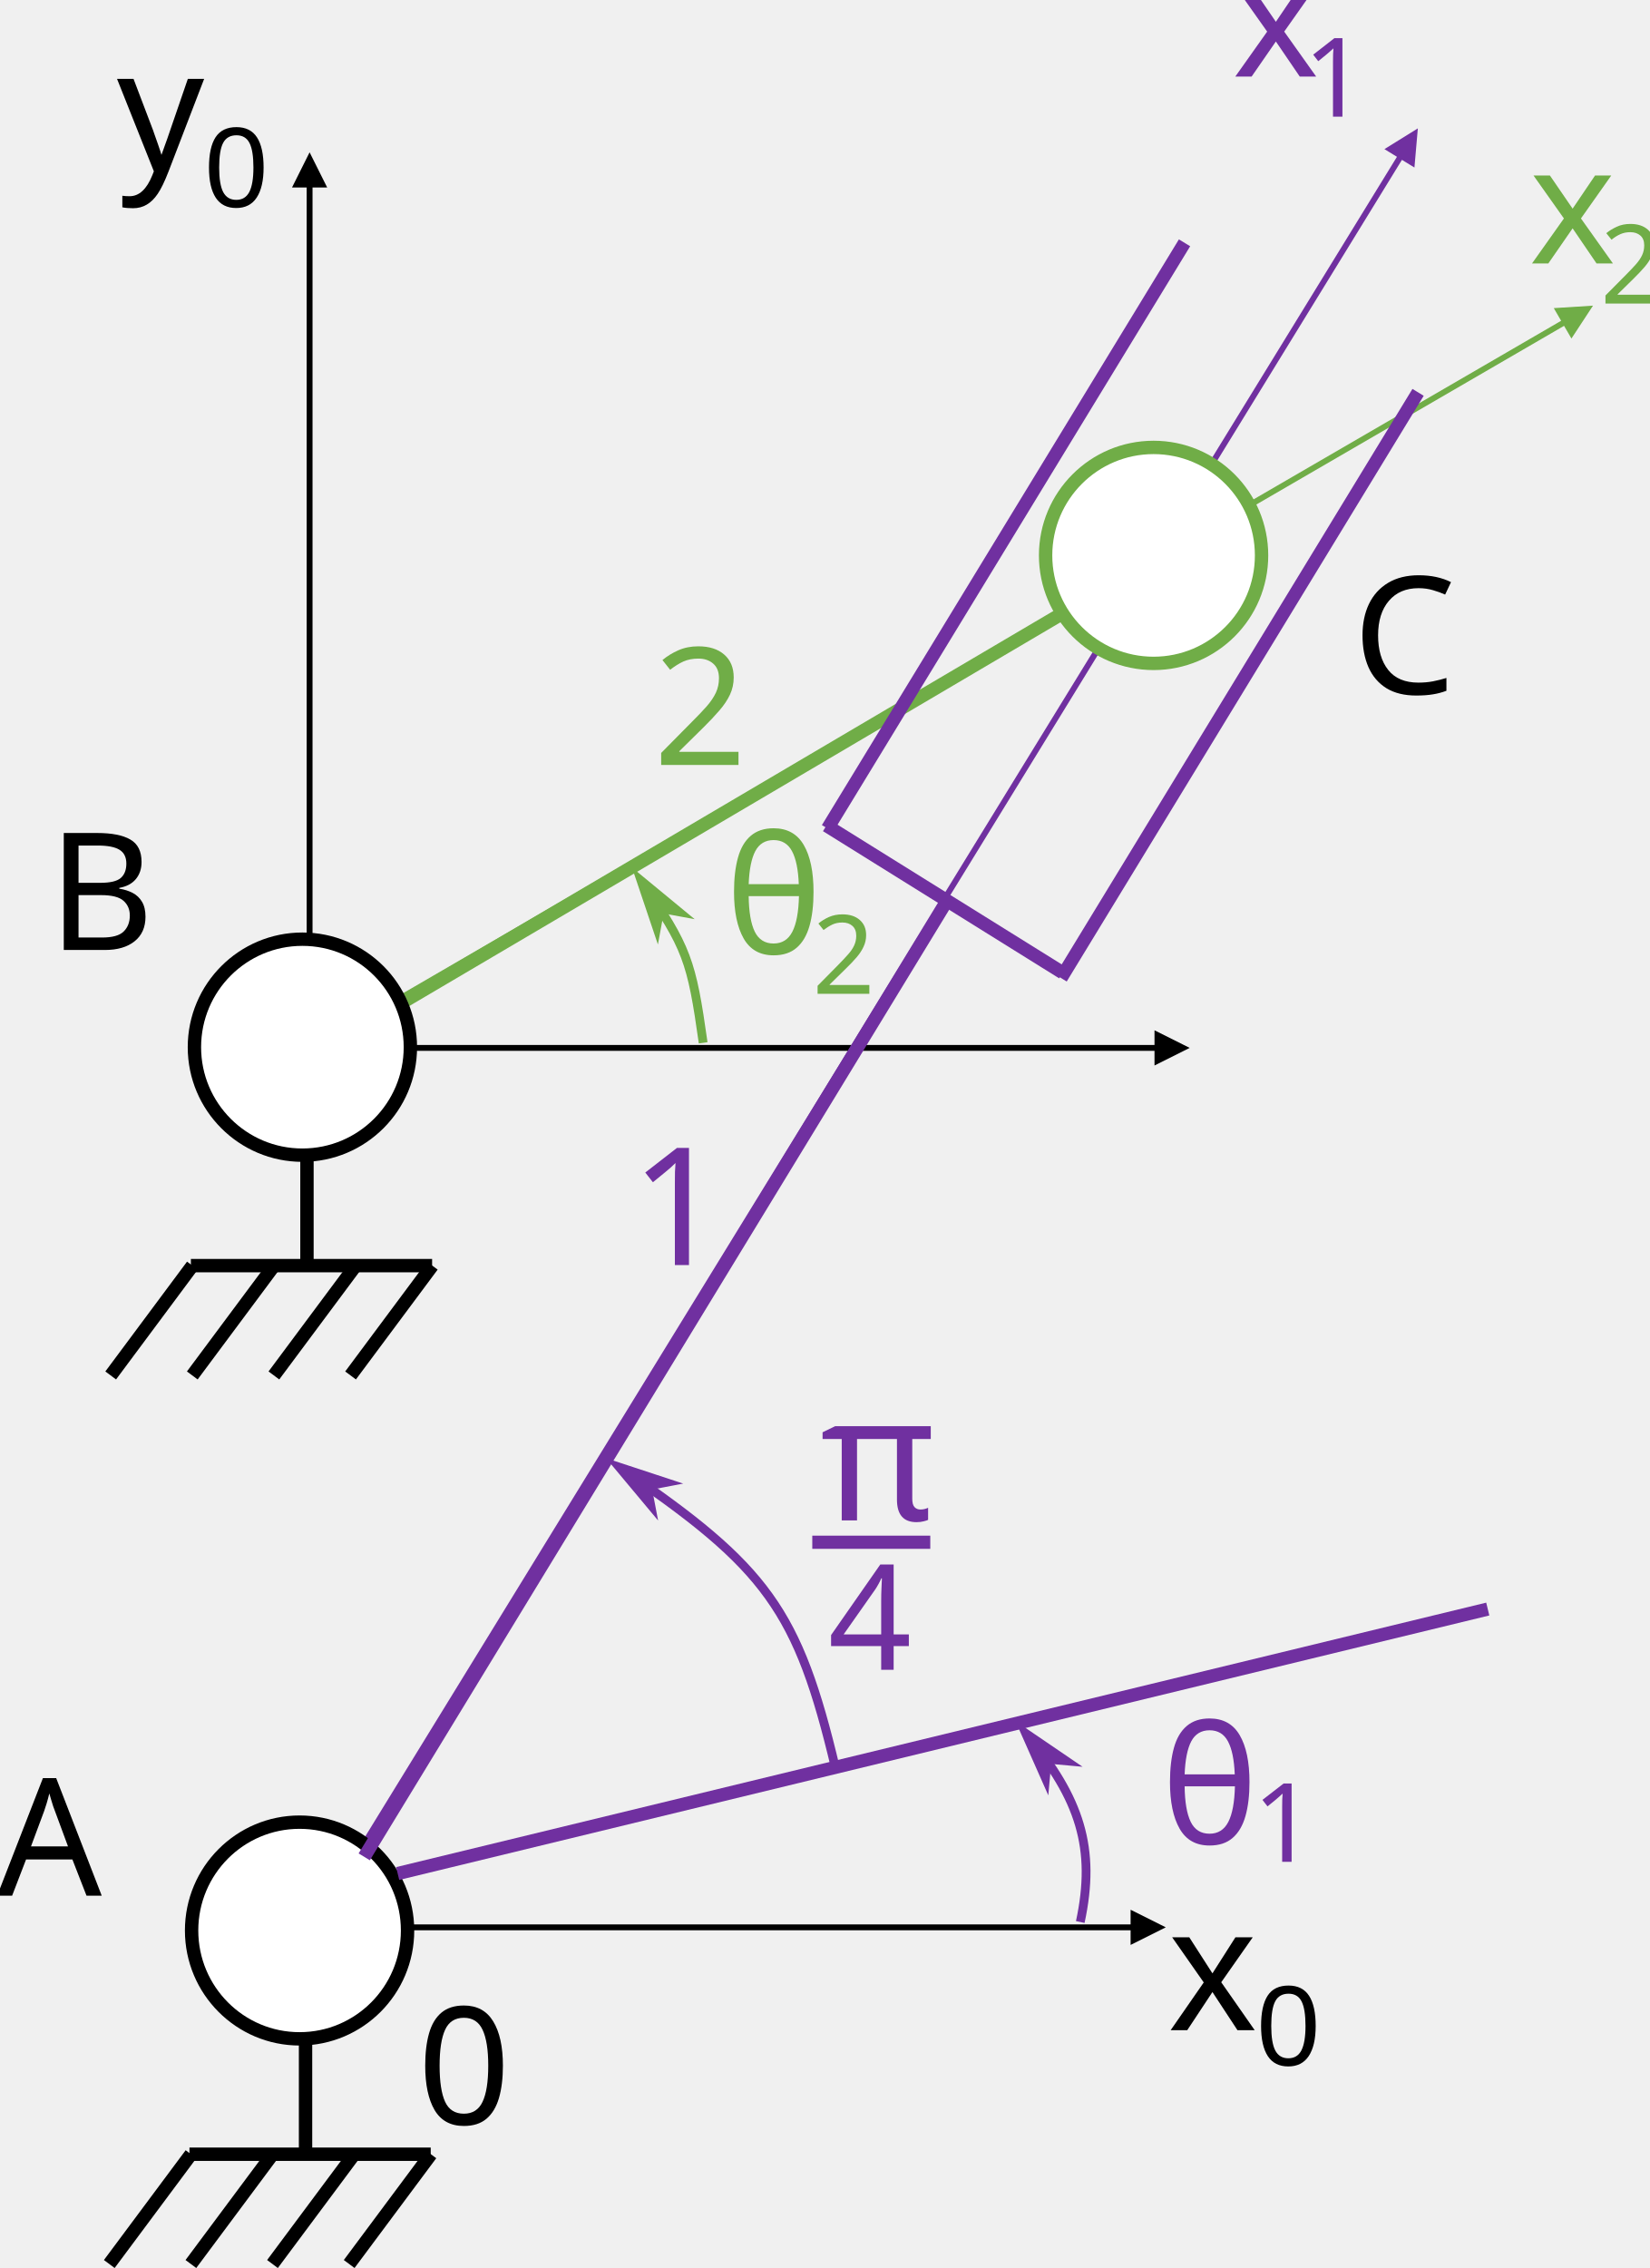
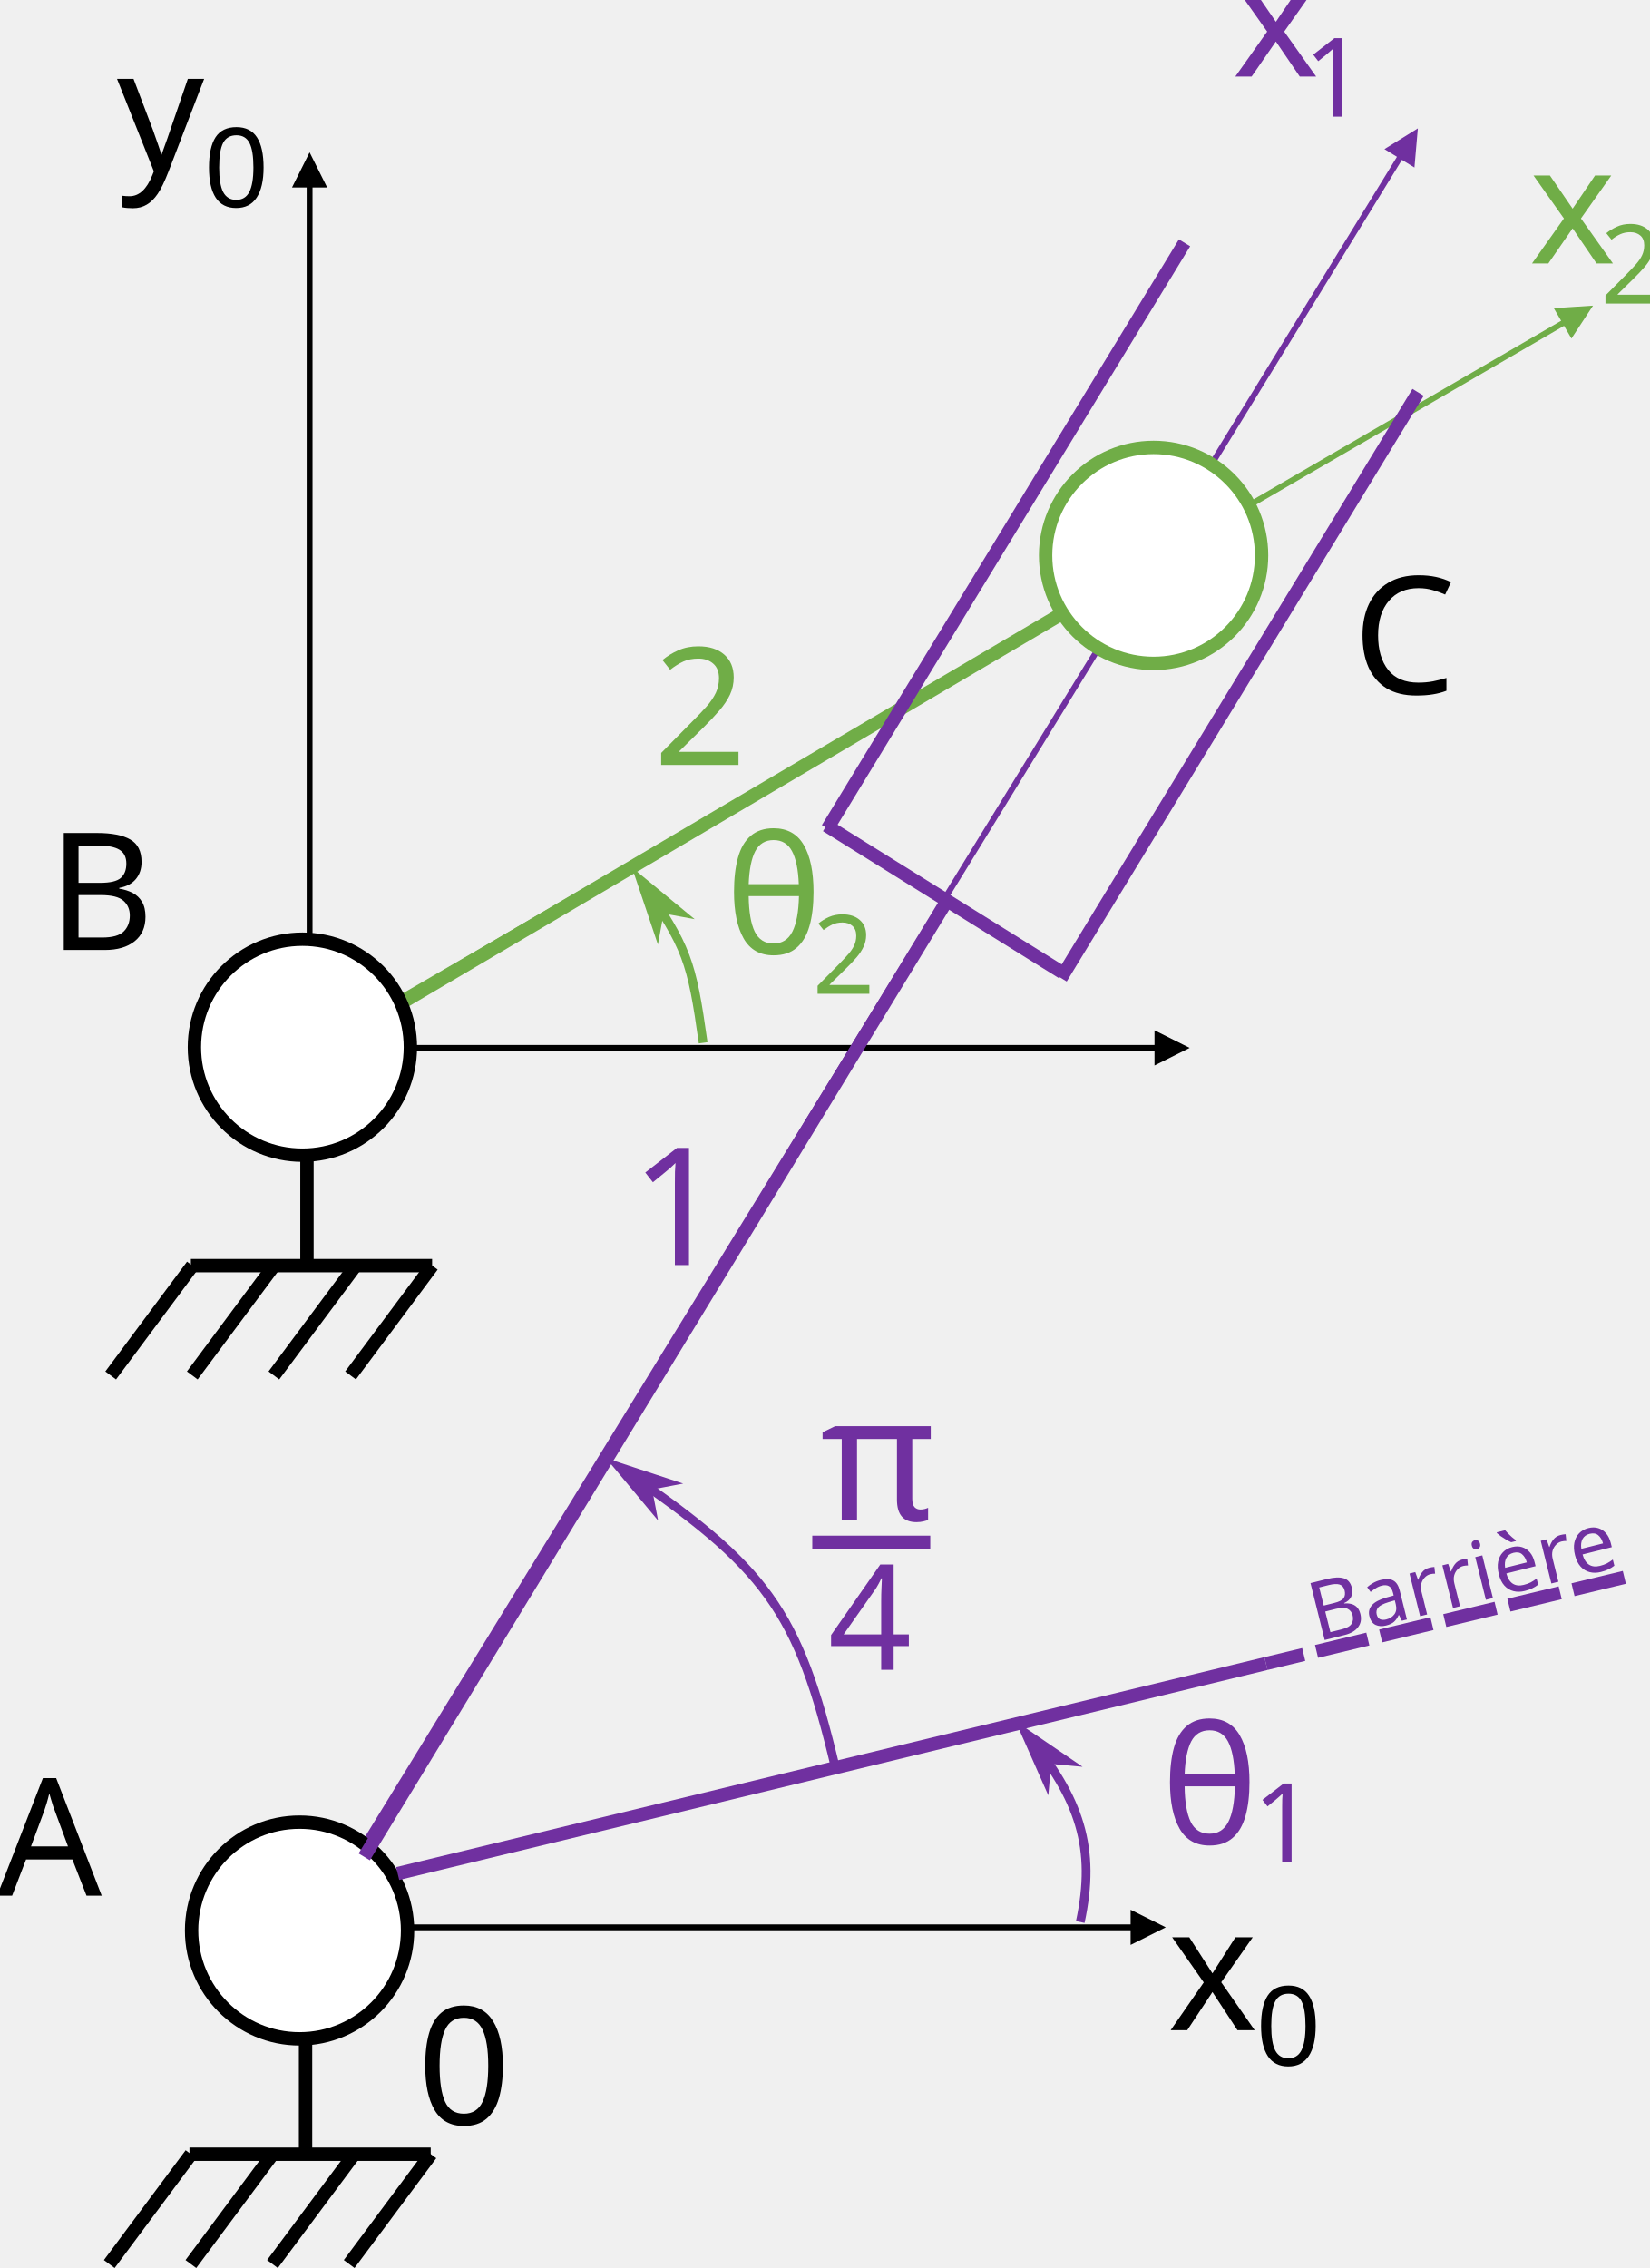
<svg xmlns="http://www.w3.org/2000/svg" version="1.1" id="svg2" xml:space="preserve" width="375.225" height="515.786" viewBox="0 0 375.225 515.786">
  <defs id="defs6">
    <marker style="overflow:visible" id="marker5790" refX="0.0" refY="0.0" orient="auto">
      <path transform="scale(0.4) translate(10,0)" style="fill-rule:evenodd;stroke:#7030a0;stroke-width:1pt;stroke-opacity:1;fill:#7030a0;fill-opacity:1" d="M 0.0,0.0 L 5.0,-5.0 L -12.5,0.0 L 5.0,5.0 L 0.0,0.0 z " id="path5788" />
    </marker>
    <marker orient="auto" refY="0.0" refX="0.0" id="marker5726" style="overflow:visible">
      <path id="path5724" d="M 0.0,0.0 L 5.0,-5.0 L -12.5,0.0 L 5.0,5.0 L 0.0,0.0 z " style="fill-rule:evenodd;stroke:#7030a0;stroke-width:1pt;stroke-opacity:1;fill:#7030a0;fill-opacity:1" transform="scale(0.4) translate(10,0)" />
    </marker>
    <marker style="overflow:visible" id="marker5668" refX="0.0" refY="0.0" orient="auto">
      <path transform="scale(0.2) translate(6,0)" style="fill-rule:evenodd;stroke:#7030a0;stroke-width:1pt;stroke-opacity:1;fill:#7030a0;fill-opacity:1" d="M 0.0,0.0 L 5.0,-5.0 L -12.5,0.0 L 5.0,5.0 L 0.0,0.0 z " id="path5666" />
    </marker>
    <marker orient="auto" refY="0.0" refX="0.0" id="Arrow1Mstart" style="overflow:visible">
      <path id="path1106" d="M 0.0,0.0 L 5.0,-5.0 L -12.5,0.0 L 5.0,5.0 L 0.0,0.0 z " style="fill-rule:evenodd;stroke:#70ad47;stroke-width:1pt;stroke-opacity:1;fill:#70ad47;fill-opacity:1" transform="scale(0.4) translate(10,0)" />
    </marker>
    <marker orient="auto" refY="0.0" refX="0.0" id="Arrow1Lstart" style="overflow:visible">
      <path id="path1100" d="M 0.0,0.0 L 5.0,-5.0 L -12.5,0.0 L 5.0,5.0 L 0.0,0.0 z " style="fill-rule:evenodd;stroke:#7030a0;stroke-width:1pt;stroke-opacity:1;fill:#7030a0;fill-opacity:1" transform="scale(0.8) translate(12.5,0)" />
    </marker>
    <marker orient="auto" refY="0.0" refX="0.0" id="Arrow1Lend" style="overflow:visible;">
      <path id="path1103" d="M 0.0,0.0 L 5.0,-5.0 L -12.5,0.0 L 5.0,5.0 L 0.0,0.0 z " style="fill-rule:evenodd;stroke:#000000;stroke-width:1pt;stroke-opacity:1;fill:#000000;fill-opacity:1" transform="scale(0.8) rotate(180) translate(12.5,0)" />
    </marker>
    <clipPath clipPathUnits="userSpaceOnUse" id="clipPath32">
      <path d="M 0,0 H 282 V 387 H 0 Z" id="path30" />
    </clipPath>
    <clipPath clipPathUnits="userSpaceOnUse" id="clipPath48">
      <path d="M 0,0 H 282 V 387 H 0 Z" id="path46" />
    </clipPath>
    <clipPath clipPathUnits="userSpaceOnUse" id="clipPath128">
      <path d="M 0,0 H 282 V 387 H 0 Z" id="path126" />
    </clipPath>
    <clipPath clipPathUnits="userSpaceOnUse" id="clipPath144">
      <path d="M 0,0 H 282 V 387 H 0 Z" id="path142" />
    </clipPath>
    <clipPath clipPathUnits="userSpaceOnUse" id="clipPath160">
      <path d="M 0,0 H 282 V 387 H 0 Z" id="path158" />
    </clipPath>
    <clipPath clipPathUnits="userSpaceOnUse" id="clipPath176">
      <path d="M 0,0 H 282 V 387 H 0 Z" id="path174" />
    </clipPath>
    <clipPath clipPathUnits="userSpaceOnUse" id="clipPath192">
      <path d="M 0,0 H 282 V 387 H 0 Z" id="path190" />
    </clipPath>
    <clipPath clipPathUnits="userSpaceOnUse" id="clipPath208">
      <path d="M 0,0 H 282 V 387 H 0 Z" id="path206" />
    </clipPath>
    <clipPath clipPathUnits="userSpaceOnUse" id="clipPath224">
      <path d="M 0,0 H 282 V 387 H 0 Z" id="path222" />
    </clipPath>
    <clipPath clipPathUnits="userSpaceOnUse" id="clipPath240">
      <path d="M 0,0 H 282 V 387 H 0 Z" id="path238" />
    </clipPath>
    <clipPath clipPathUnits="userSpaceOnUse" id="clipPath258">
      <path d="M 0,0 H 282 V 387 H 0 Z" id="path256" />
    </clipPath>
    <clipPath clipPathUnits="userSpaceOnUse" id="clipPath274">
      <path d="M 0,0 H 282 V 387 H 0 Z" id="path272" />
    </clipPath>
    <clipPath clipPathUnits="userSpaceOnUse" id="clipPath292">
      <path d="M 0,0 H 282 V 387 H 0 Z" id="path290" />
    </clipPath>
    <clipPath clipPathUnits="userSpaceOnUse" id="clipPath308">
      <path d="M 0,0 H 282 V 387 H 0 Z" id="path306" />
    </clipPath>
    <clipPath clipPathUnits="userSpaceOnUse" id="clipPath324">
      <path d="M 0,0 H 282 V 387 H 0 Z" id="path322" />
    </clipPath>
    <clipPath clipPathUnits="userSpaceOnUse" id="clipPath340">
      <path d="M 0,0 H 282 V 387 H 0 Z" id="path338" />
    </clipPath>
    <clipPath clipPathUnits="userSpaceOnUse" id="clipPath356">
      <path d="M 0,0 H 282 V 387 H 0 Z" id="path354" />
    </clipPath>
    <clipPath clipPathUnits="userSpaceOnUse" id="clipPath372">
      <path d="M 0,0 H 282 V 387 H 0 Z" id="path370" />
    </clipPath>
    <clipPath clipPathUnits="userSpaceOnUse" id="clipPath324-3">
      <path d="M 0,0 H 282 V 387 H 0 Z" id="path322-6" />
    </clipPath>
    <clipPath clipPathUnits="userSpaceOnUse" id="clipPath324-9">
      <path d="M 0,0 H 282 V 387 H 0 Z" id="path322-1" />
    </clipPath>
    <marker orient="auto" refY="0" refX="0" id="Arrow1Lstart-6" style="overflow:visible">
      <path id="path1100-2" d="M 0,0 5,-5 -12.5,0 5,5 Z" style="fill:#7030a0;fill-opacity:1;fill-rule:evenodd;stroke:#7030a0;stroke-width:1pt;stroke-opacity:1" transform="matrix(0.8,0,0,0.8,10,0)" />
    </marker>
    <marker orient="auto" refY="0" refX="0" id="Arrow1Lstart-6-1" style="overflow:visible">
      <path id="path1100-2-8" d="M 0,0 5,-5 -12.5,0 5,5 Z" style="fill:#70ad47;fill-opacity:1;fill-rule:evenodd;stroke:#70ad47;stroke-width:1pt;stroke-opacity:1" transform="matrix(0.8,0,0,0.8,10,0)" />
    </marker>
+     <clipPath clipPathUnits="userSpaceOnUse" id="clipPath324-9-3">
+       <path d="M 0,0 H 282 V 387 H 0 Z" id="path322-1-6" />
+     </clipPath>
  </defs>
  <g id="g10" transform="matrix(1.333333,0,0,1.333333,0,1.0894652e-5)">
    <path id="path14" style="fill:#000000;fill-opacity:1;fill-rule:nonzero;stroke:none" d="M 52.313,177.102 V 30.98 h 1 v 146.122 z m -2.5,-145.122 3,-6 3,6 z" />
    <path id="path16" style="fill:#000000;fill-opacity:1;fill-rule:nonzero;stroke:none" d="m 51.82,178.234 h 146.121 v 1 H 51.82 Z m 145.121,-2.5 6,3 -6,3 z" />
    <path id="path18" style="fill:#000000;fill-opacity:1;fill-rule:nonzero;stroke:none" d="m 47.742,328.234 h 146.121 v 1 H 47.742 Z m 145.121,-2.5 6,3 -6,3 z" />
    <path id="path20" style="fill:#7030a0;fill-opacity:1;fill-rule:nonzero;stroke:none" d="M 53.211,329.953 239.672,26.414 238.82,25.895 52.352,329.43 Z m 188.07,-301.379 0.582,-6.679 -5.699,3.539 z" />
    <path id="path22" style="fill:#70ad47;fill-opacity:1;fill-rule:nonzero;stroke:none" d="M 52.313,180.102 267.672,55.074 267.172,54.211 51.813,179.242 Z m 215.75,-122.36 3.679,-5.609 -6.691,0.422 z" />
    <g id="g24">
      <g id="g26">
        <g clip-path="url(#clipPath32)" id="g28">
          <g id="g34">
            <text id="text38" style="font-variant:normal;font-weight:normal;font-size:27.984px;font-family:Calibri;-inkscape-font-specification:Calibri;writing-mode:lr-tb;fill:#70ad47;fill-opacity:1;fill-rule:nonzero;stroke:none" transform="translate(260.8422,44.93285)">
              <tspan id="tspan36" y="0" x="0">x</tspan>
            </text>
          </g>
        </g>
      </g>
    </g>
    <g id="g40">
      <g id="g42">
        <g clip-path="url(#clipPath48)" id="g44">
          <g id="g50">
            <text id="text54" style="font-variant:normal;font-weight:normal;font-size:18.744px;font-family:Calibri;-inkscape-font-specification:Calibri;writing-mode:lr-tb;fill:#70ad47;fill-opacity:1;fill-rule:nonzero;stroke:none" transform="translate(272.9622,51.77285)">
              <tspan id="tspan52" y="0" x="0">2</tspan>
            </text>
          </g>
        </g>
      </g>
    </g>
    <g transform="scale(1,-1)" id="g56">
      <path id="path58" style="fill:none;stroke:#70ad47;stroke-width:2.28;stroke-linecap:butt;stroke-linejoin:miter;stroke-miterlimit:10;stroke-dasharray:none;stroke-opacity:1" d="M 194.453,-96.832 52.363,-180.555" />
    </g>
    <g transform="scale(1,-1)" id="g60">
      <path id="path62" style="fill:none;stroke:#000000;stroke-width:2.28;stroke-linecap:butt;stroke-linejoin:miter;stroke-miterlimit:10;stroke-dasharray:none;stroke-opacity:1" d="m 52.363,-197.152 v -18.289" />
    </g>
    <g transform="scale(1,-1)" id="g64">
      <path id="path66" style="fill:none;stroke:#000000;stroke-width:2.28;stroke-linecap:butt;stroke-linejoin:miter;stroke-miterlimit:10;stroke-dasharray:none;stroke-opacity:1" d="M 73.711,-215.871 H 32.563" />
    </g>
    <g transform="scale(1,-1)" id="g68">
      <path id="path70" style="fill:none;stroke:#000000;stroke-width:2.28;stroke-linecap:butt;stroke-linejoin:miter;stroke-miterlimit:10;stroke-dasharray:none;stroke-opacity:1" d="M 32.82,-215.871 18.883,-234.602" />
    </g>
    <g transform="scale(1,-1)" id="g72">
      <path id="path74" style="fill:none;stroke:#000000;stroke-width:2.28;stroke-linecap:butt;stroke-linejoin:miter;stroke-miterlimit:10;stroke-dasharray:none;stroke-opacity:1" d="M 46.742,-215.871 32.801,-234.602" />
    </g>
    <g transform="scale(1,-1)" id="g76">
      <path id="path78" style="fill:none;stroke:#000000;stroke-width:2.28;stroke-linecap:butt;stroke-linejoin:miter;stroke-miterlimit:10;stroke-dasharray:none;stroke-opacity:1" d="M 60.664,-215.871 46.723,-234.602" />
    </g>
    <g transform="scale(1,-1)" id="g80">
      <path id="path82" style="fill:none;stroke:#000000;stroke-width:2.28;stroke-linecap:butt;stroke-linejoin:miter;stroke-miterlimit:10;stroke-dasharray:none;stroke-opacity:1" d="M 73.742,-215.871 59.801,-234.602" />
    </g>
    <g transform="scale(1,-1)" id="g84">
      <path id="path86" style="fill:none;stroke:#000000;stroke-width:2.28;stroke-linecap:butt;stroke-linejoin:miter;stroke-miterlimit:10;stroke-dasharray:none;stroke-opacity:1" d="m 52.121,-348.711 v -18.293" />
    </g>
    <g transform="scale(1,-1)" id="g88">
      <path id="path90" style="fill:none;stroke:#000000;stroke-width:2.28;stroke-linecap:butt;stroke-linejoin:miter;stroke-miterlimit:10;stroke-dasharray:none;stroke-opacity:1" d="M 73.473,-367.434 H 32.32" />
    </g>
    <g transform="scale(1,-1)" id="g92">
      <path id="path94" style="fill:none;stroke:#000000;stroke-width:2.28;stroke-linecap:butt;stroke-linejoin:miter;stroke-miterlimit:10;stroke-dasharray:none;stroke-opacity:1" d="M 32.582,-367.434 18.641,-386.16" />
    </g>
    <g transform="scale(1,-1)" id="g96">
      <path id="path98" style="fill:none;stroke:#000000;stroke-width:2.28;stroke-linecap:butt;stroke-linejoin:miter;stroke-miterlimit:10;stroke-dasharray:none;stroke-opacity:1" d="M 46.504,-367.434 32.563,-386.16" />
    </g>
    <g transform="scale(1,-1)" id="g100">
      <path id="path102" style="fill:none;stroke:#000000;stroke-width:2.28;stroke-linecap:butt;stroke-linejoin:miter;stroke-miterlimit:10;stroke-dasharray:none;stroke-opacity:1" d="M 60.422,-367.434 46.48,-386.16" />
    </g>
    <g transform="scale(1,-1)" id="g104">
      <path id="path106" style="fill:none;stroke:#000000;stroke-width:2.28;stroke-linecap:butt;stroke-linejoin:miter;stroke-miterlimit:10;stroke-dasharray:none;stroke-opacity:1" d="M 73.504,-367.434 59.563,-386.16" />
    </g>
    <g transform="scale(1,-1)" id="g108">
      <path id="path110" style="fill:#ffffff;fill-opacity:1;fill-rule:evenodd;stroke:#000000;stroke-width:2.28;stroke-linecap:butt;stroke-linejoin:miter;stroke-miterlimit:10;stroke-dasharray:none;stroke-opacity:1" d="m 32.684,-329.273 c 0,10.207 8.25,18.48 18.418,18.48 10.171,0 18.421,-8.273 18.421,-18.48 0,-10.207 -8.25,-18.481 -18.421,-18.481 -10.168,0 -18.418,8.274 -18.418,18.481 z" />
    </g>
    <g transform="scale(1,-1)" id="g112">
      <path id="path114" style="fill:#ffffff;fill-opacity:1;fill-rule:evenodd;stroke:#000000;stroke-width:2.28;stroke-linecap:butt;stroke-linejoin:miter;stroke-miterlimit:10;stroke-dasharray:none;stroke-opacity:1" d="m 33.164,-178.613 c 0,10.172 8.25,18.422 18.418,18.422 10.172,0 18.422,-8.25 18.422,-18.422 0,-10.168 -8.25,-18.418 -18.422,-18.418 -10.168,0 -18.418,8.25 -18.418,18.418 z" />
    </g>
    <g transform="scale(1,-1)" id="g116">
      <path id="path118" style="fill:#ffffff;fill-opacity:1;fill-rule:evenodd;stroke:#70ad47;stroke-width:2.28;stroke-linecap:butt;stroke-linejoin:miter;stroke-miterlimit:10;stroke-dasharray:none;stroke-opacity:1" d="m 178.363,-94.734 c 0,10.171 8.25,18.421 18.418,18.421 10.172,0 18.422,-8.25 18.422,-18.421 0,-10.168 -8.25,-18.418 -18.422,-18.418 -10.168,0 -18.418,8.25 -18.418,18.418 z" />
    </g>
    <g id="g120">
      <g id="g122">
        <g clip-path="url(#clipPath128)" id="g124">
          <g id="g130">
            <text id="text134" style="font-variant:normal;font-weight:normal;font-size:27.984px;font-family:Calibri;-inkscape-font-specification:Calibri;writing-mode:lr-tb;fill:#7030a0;fill-opacity:1;fill-rule:nonzero;stroke:none" transform="translate(210.2221,13.06285)">
              <tspan id="tspan132" y="0" x="0">x</tspan>
            </text>
          </g>
        </g>
      </g>
    </g>
    <g id="g136">
      <g id="g138">
        <g clip-path="url(#clipPath144)" id="g140">
          <g id="g146">
            <text id="text150" style="font-variant:normal;font-weight:normal;font-size:18.744px;font-family:Calibri;-inkscape-font-specification:Calibri;writing-mode:lr-tb;fill:#7030a0;fill-opacity:1;fill-rule:nonzero;stroke:none" transform="translate(222.3422,19.90285)">
              <tspan id="tspan148" y="0" x="0">1</tspan>
            </text>
          </g>
        </g>
      </g>
    </g>
    <g id="g152">
      <g id="g154">
        <g clip-path="url(#clipPath160)" id="g156">
          <g id="g162">
            <text id="text166" style="font-variant:normal;font-weight:normal;font-size:27.96px;font-family:Calibri;-inkscape-font-specification:Calibri;writing-mode:lr-tb;fill:#000000;fill-opacity:1;fill-rule:nonzero;stroke:none" transform="translate(-0.477831,323.3328)">
              <tspan id="tspan164" y="0" x="0">A</tspan>
            </text>
          </g>
        </g>
      </g>
    </g>
    <g id="g168">
      <g id="g170">
        <g clip-path="url(#clipPath176)" id="g172">
          <g id="g178">
            <text id="text182" style="font-variant:normal;font-weight:normal;font-size:27.96px;font-family:Calibri;-inkscape-font-specification:Calibri;writing-mode:lr-tb;fill:#000000;fill-opacity:1;fill-rule:nonzero;stroke:none" transform="translate(8.162169,162.0328)">
              <tspan id="tspan180" y="0" x="0">B</tspan>
            </text>
          </g>
        </g>
      </g>
    </g>
    <g id="g184">
      <g id="g186">
        <g clip-path="url(#clipPath192)" id="g188">
          <g id="g194">
            <text id="text198" style="font-variant:normal;font-weight:normal;font-size:27.96px;font-family:Calibri;-inkscape-font-specification:Calibri;writing-mode:lr-tb;fill:#000000;fill-opacity:1;fill-rule:nonzero;stroke:none" transform="translate(230.7221,118.3528)">
              <tspan id="tspan196" y="0" x="0">C</tspan>
            </text>
          </g>
        </g>
      </g>
    </g>
    <g id="g200">
      <g id="g202">
        <g clip-path="url(#clipPath208)" id="g204">
          <g id="g210">
            <text id="text214" style="font-variant:normal;font-weight:normal;font-size:27.96px;font-family:Calibri;-inkscape-font-specification:Calibri;writing-mode:lr-tb;fill:#000000;fill-opacity:1;fill-rule:nonzero;stroke:none" transform="translate(71.16217,362.3328)">
              <tspan id="tspan212" y="0" x="0">0</tspan>
            </text>
          </g>
        </g>
      </g>
    </g>
    <g id="g216" transform="translate(-25.72974,-16.00001)">
      <g id="g218">
        <g clip-path="url(#clipPath224)" id="g220">
          <g id="g226">
            <text id="text230" style="font-variant:normal;font-weight:normal;font-size:27.984px;font-family:Calibri;-inkscape-font-specification:Calibri;writing-mode:lr-tb;fill:#7030a0;fill-opacity:1;fill-rule:nonzero;stroke:none" transform="translate(133.3222,231.7728)">
              <tspan id="tspan228" y="0" x="0">1</tspan>
            </text>
          </g>
        </g>
      </g>
    </g>
    <g id="g232">
      <g id="g234">
        <g clip-path="url(#clipPath240)" id="g236">
          <g id="g242">
            <text id="text246" style="font-variant:normal;font-weight:normal;font-size:27.96px;font-family:Calibri;-inkscape-font-specification:Calibri;writing-mode:lr-tb;fill:#70ad47;fill-opacity:1;fill-rule:nonzero;stroke:none" transform="translate(111.4422,130.4728)">
              <tspan id="tspan244" y="0" x="0">2</tspan>
            </text>
          </g>
        </g>
      </g>
    </g>
    <g id="g250" transform="translate(78.64701,2.734031)">
      <g id="g252">
        <g clip-path="url(#clipPath258)" id="g254">
          <g id="g260">
            <text id="text264" style="font-variant:normal;font-weight:normal;font-size:27.96px;font-family:Calibri;-inkscape-font-specification:Calibri;writing-mode:lr-tb;fill:#7030a0;fill-opacity:1;fill-rule:nonzero;stroke:none" transform="translate(119.4022,311.7648)">
              <tspan id="tspan262" y="0" x="0">θ</tspan>
            </text>
          </g>
        </g>
      </g>
    </g>
    <g id="g266" transform="translate(79.40323,-1.047076)">
      <g id="g268">
        <g clip-path="url(#clipPath274)" id="g270">
          <g id="g276">
            <text id="text280" style="font-variant:normal;font-weight:normal;font-size:18.72px;font-family:Calibri;-inkscape-font-specification:Calibri;writing-mode:lr-tb;fill:#7030a0;fill-opacity:1;fill-rule:nonzero;stroke:none" transform="translate(134.2822,318.6048)">
              <tspan id="tspan278" y="0" x="0">1</tspan>
            </text>
          </g>
        </g>
      </g>
    </g>
    <g id="g284" transform="translate(6,-4.5)">
      <g id="g286">
        <g clip-path="url(#clipPath292)" id="g288">
          <g id="g294">
            <text id="text298" style="font-variant:normal;font-weight:normal;font-size:27.96px;font-family:Calibri;-inkscape-font-specification:Calibri;writing-mode:lr-tb;fill:#70ad47;fill-opacity:1;fill-rule:nonzero;stroke:none" transform="translate(117.6822,167.1628)">
              <tspan id="tspan296" y="0" x="0">θ</tspan>
            </text>
          </g>
        </g>
      </g>
    </g>
    <g id="g300" transform="translate(6,-4.5)">
      <g id="g302">
        <g clip-path="url(#clipPath308)" id="g304">
          <g id="g310">
            <text id="text314" style="font-variant:normal;font-weight:normal;font-size:18.72px;font-family:Calibri;-inkscape-font-specification:Calibri;writing-mode:lr-tb;fill:#70ad47;fill-opacity:1;fill-rule:nonzero;stroke:none" transform="translate(132.5622,174.0028)">
              <tspan id="tspan312" y="0" x="0">2</tspan>
            </text>
          </g>
        </g>
      </g>
    </g>
    <g id="g316">
      <g id="g318">
        <g clip-path="url(#clipPath324)" id="g320">
          <g id="g326">
            <g transform="scale(1,-1)" id="g328">
              <path id="path330" style="fill:none;stroke:#7030a0;stroke-width:2.25;stroke-linecap:butt;stroke-linejoin:miter;stroke-miterlimit:10;stroke-dasharray:none;stroke-opacity:1" d="M 161.723,-153.324 62.133,-316.711" />
            </g>
          </g>
        </g>
      </g>
    </g>
    <g id="g332">
      <g id="g334">
        <g clip-path="url(#clipPath340)" id="g336">
          <g id="g342">
            <g transform="scale(1,-1)" id="g344">
              <path id="path346" style="fill:none;stroke:#7030a0;stroke-width:2.25;stroke-linecap:butt;stroke-linejoin:miter;stroke-miterlimit:10;stroke-dasharray:none;stroke-opacity:1" d="m 202.063,-41.414 -60.899,-99.899" />
            </g>
          </g>
        </g>
      </g>
    </g>
    <g id="g348">
      <g id="g350">
        <g clip-path="url(#clipPath356)" id="g352">
          <g id="g358">
            <g transform="scale(1,-1)" id="g360">
              <path id="path362" style="fill:none;stroke:#7030a0;stroke-width:2.25;stroke-linecap:butt;stroke-linejoin:miter;stroke-miterlimit:10;stroke-dasharray:none;stroke-opacity:1" d="m 181.273,-165.914 -40.293,25.101" />
            </g>
          </g>
        </g>
      </g>
    </g>
    <g id="g364">
      <g id="g366">
        <g clip-path="url(#clipPath372)" id="g368">
          <g id="g374">
            <g transform="scale(1,-1)" id="g376">
              <path id="path378" style="fill:none;stroke:#7030a0;stroke-width:2.25;stroke-linecap:butt;stroke-linejoin:miter;stroke-miterlimit:10;stroke-dasharray:none;stroke-opacity:1" d="m 241.902,-66.922 -60.898,-99.902" />
            </g>
          </g>
        </g>
      </g>
    </g>
    <text id="text382" style="font-variant:normal;font-weight:normal;font-size:30px;font-family:Arial;-inkscape-font-specification:ArialMT;writing-mode:lr-tb;fill:#000000;fill-opacity:1;fill-rule:nonzero;stroke:none" x="199.357" y="346.273">
      <tspan id="tspan380" y="346.273" x="199.357">x</tspan>
    </text>
    <text id="text386" style="font-variant:normal;font-weight:normal;font-size:19.5px;font-family:Arial;-inkscape-font-specification:ArialMT;writing-mode:lr-tb;fill:#000000;fill-opacity:1;fill-rule:nonzero;stroke:none" x="214.357" y="352.273">
      <tspan id="tspan384" y="352.273" x="214.357">0</tspan>
    </text>
    <text id="text390" style="font-variant:normal;font-weight:normal;font-size:30px;font-family:Arial;-inkscape-font-specification:ArialMT;writing-mode:lr-tb;fill:#000000;fill-opacity:1;fill-rule:nonzero;stroke:none" x="19.888" y="29.294">
      <tspan id="tspan388" y="29.294" x="19.888">y</tspan>
    </text>
    <text id="text394" style="font-variant:normal;font-weight:normal;font-size:19.5px;font-family:Arial;-inkscape-font-specification:ArialMT;writing-mode:lr-tb;fill:#000000;fill-opacity:1;fill-rule:nonzero;stroke:none" x="34.888" y="35.294">
      <tspan id="tspan392" y="35.294" x="34.888">0</tspan>
    </text>
    <g transform="rotate(45,61.54966,325.0195)" id="g316-2">
      <g id="g318-7">
        <g clip-path="url(#clipPath324-9)" id="g320-0">
          <g id="g326-9">
            <g transform="scale(1,-1)" id="g328-3">
-               <path id="path330-6" style="fill:none;stroke:#7030a0;stroke-width:2.25;stroke-linecap:butt;stroke-linejoin:miter;stroke-miterlimit:10;stroke-dasharray:none;stroke-opacity:1" d="M 161.723,-153.324 62.133,-316.711" />
+               <path id="path330-6" style="fill:none;stroke:#7030a0;stroke-width:2.25;stroke-linecap:butt;stroke-linejoin:miter;stroke-miterlimit:10;stroke-dasharray:none;stroke-opacity:1" d="M 141.542,-186.654 62.133,-316.711" />
            </g>
          </g>
        </g>
      </g>
    </g>
    <path style="fill:none;stroke:#7030a0;stroke-width:1.5;stroke-linecap:butt;stroke-linejoin:miter;stroke-miterlimit:4;stroke-dasharray:none;stroke-opacity:1;marker-start:url(#marker5726)" d="m 105.82,250.37 c 25.018,16.987 30.31,24.329 36.698,51.191" id="path1098" />
    <path style="fill:none;stroke:#7030a0;stroke-width:1.5;stroke-linecap:butt;stroke-linejoin:miter;stroke-miterlimit:4;stroke-dasharray:none;stroke-opacity:1;marker-start:url(#marker5790)" d="m 175.107,295.816 c 9.127,10.953 11.878,19.447 9.169,32.012" id="path1098-6" />
    <text xml:space="preserve" style="font-style:normal;font-weight:normal;font-size:30px;line-height:1.25;font-family:sans-serif;letter-spacing:0px;word-spacing:0px;fill:#7030a0;fill-opacity:1;stroke:none;stroke-width:0.75;stroke-opacity:1" x="139.959" y="259.329" id="text3987">
      <tspan id="tspan3985" x="139.959" y="259.329" style="fill:#7030a0;fill-opacity:1;stroke:none;stroke-width:0.75;stroke-opacity:1">π</tspan>
    </text>
    <text xml:space="preserve" style="font-style:normal;font-weight:normal;font-size:30px;line-height:1.25;font-family:sans-serif;letter-spacing:0px;word-spacing:0px;fill:#7030a0;fill-opacity:1;stroke:none;stroke-width:0.75" x="141.239" y="284.808" id="text3991">
      <tspan id="tspan3989" x="141.239" y="284.808" style="font-size:25px;fill:#7030a0;fill-opacity:1;stroke-width:0.75">4</tspan>
    </text>
    <path style="fill:none;fill-opacity:1;stroke:#7030a0;stroke-width:2.25;stroke-linecap:butt;stroke-linejoin:miter;stroke-miterlimit:4;stroke-dasharray:none;stroke-opacity:1" d="m 138.563,263.052 h 20.127" id="path3993" />
    <path style="fill:none;stroke:#70ad47;stroke-width:1.5;stroke-linecap:butt;stroke-linejoin:miter;stroke-miterlimit:4;stroke-dasharray:none;stroke-opacity:1;marker-start:url(#Arrow1Mstart)" d="m 109.483,150.395 c 7.728,11.224 8.494,13.493 10.466,27.471" id="path1098-6-7" />
+     <g transform="rotate(45,109.8633,391.4618)" id="g316-2-7">
+       <g id="g318-7-5">
+         <g clip-path="url(#clipPath324-9-3)" id="g320-0-3">
+           <g id="g326-9-5">
+             <g transform="scale(1,-1)" id="g328-3-6">
+               <path id="path330-6-2" style="fill:none;stroke:#7030a0;stroke-width:2.25;stroke-linecap:butt;stroke-linejoin:miter;stroke-miterlimit:10;stroke-dasharray:9,2.25;stroke-opacity:1;stroke-dashoffset:0" d="m 141.542,-186.654 -32.831,-53.623" />
+             </g>
+           </g>
+         </g>
+       </g>
+     </g>
+     <text xml:space="preserve" style="font-style:normal;font-weight:normal;font-size:30px;line-height:1.25;font-family:sans-serif;letter-spacing:0px;word-spacing:0px;fill:#7030a0;fill-opacity:1;stroke:none;stroke-width:0.75" x="150.227" y="326.083" id="text1169" transform="rotate(-14)">
+       <tspan id="tspan1167" x="150.227" y="326.083" style="font-size:14px;fill:#7030a0;fill-opacity:1;stroke-width:0.75">Barrière</tspan>
+     </text>
  </g>
</svg>
